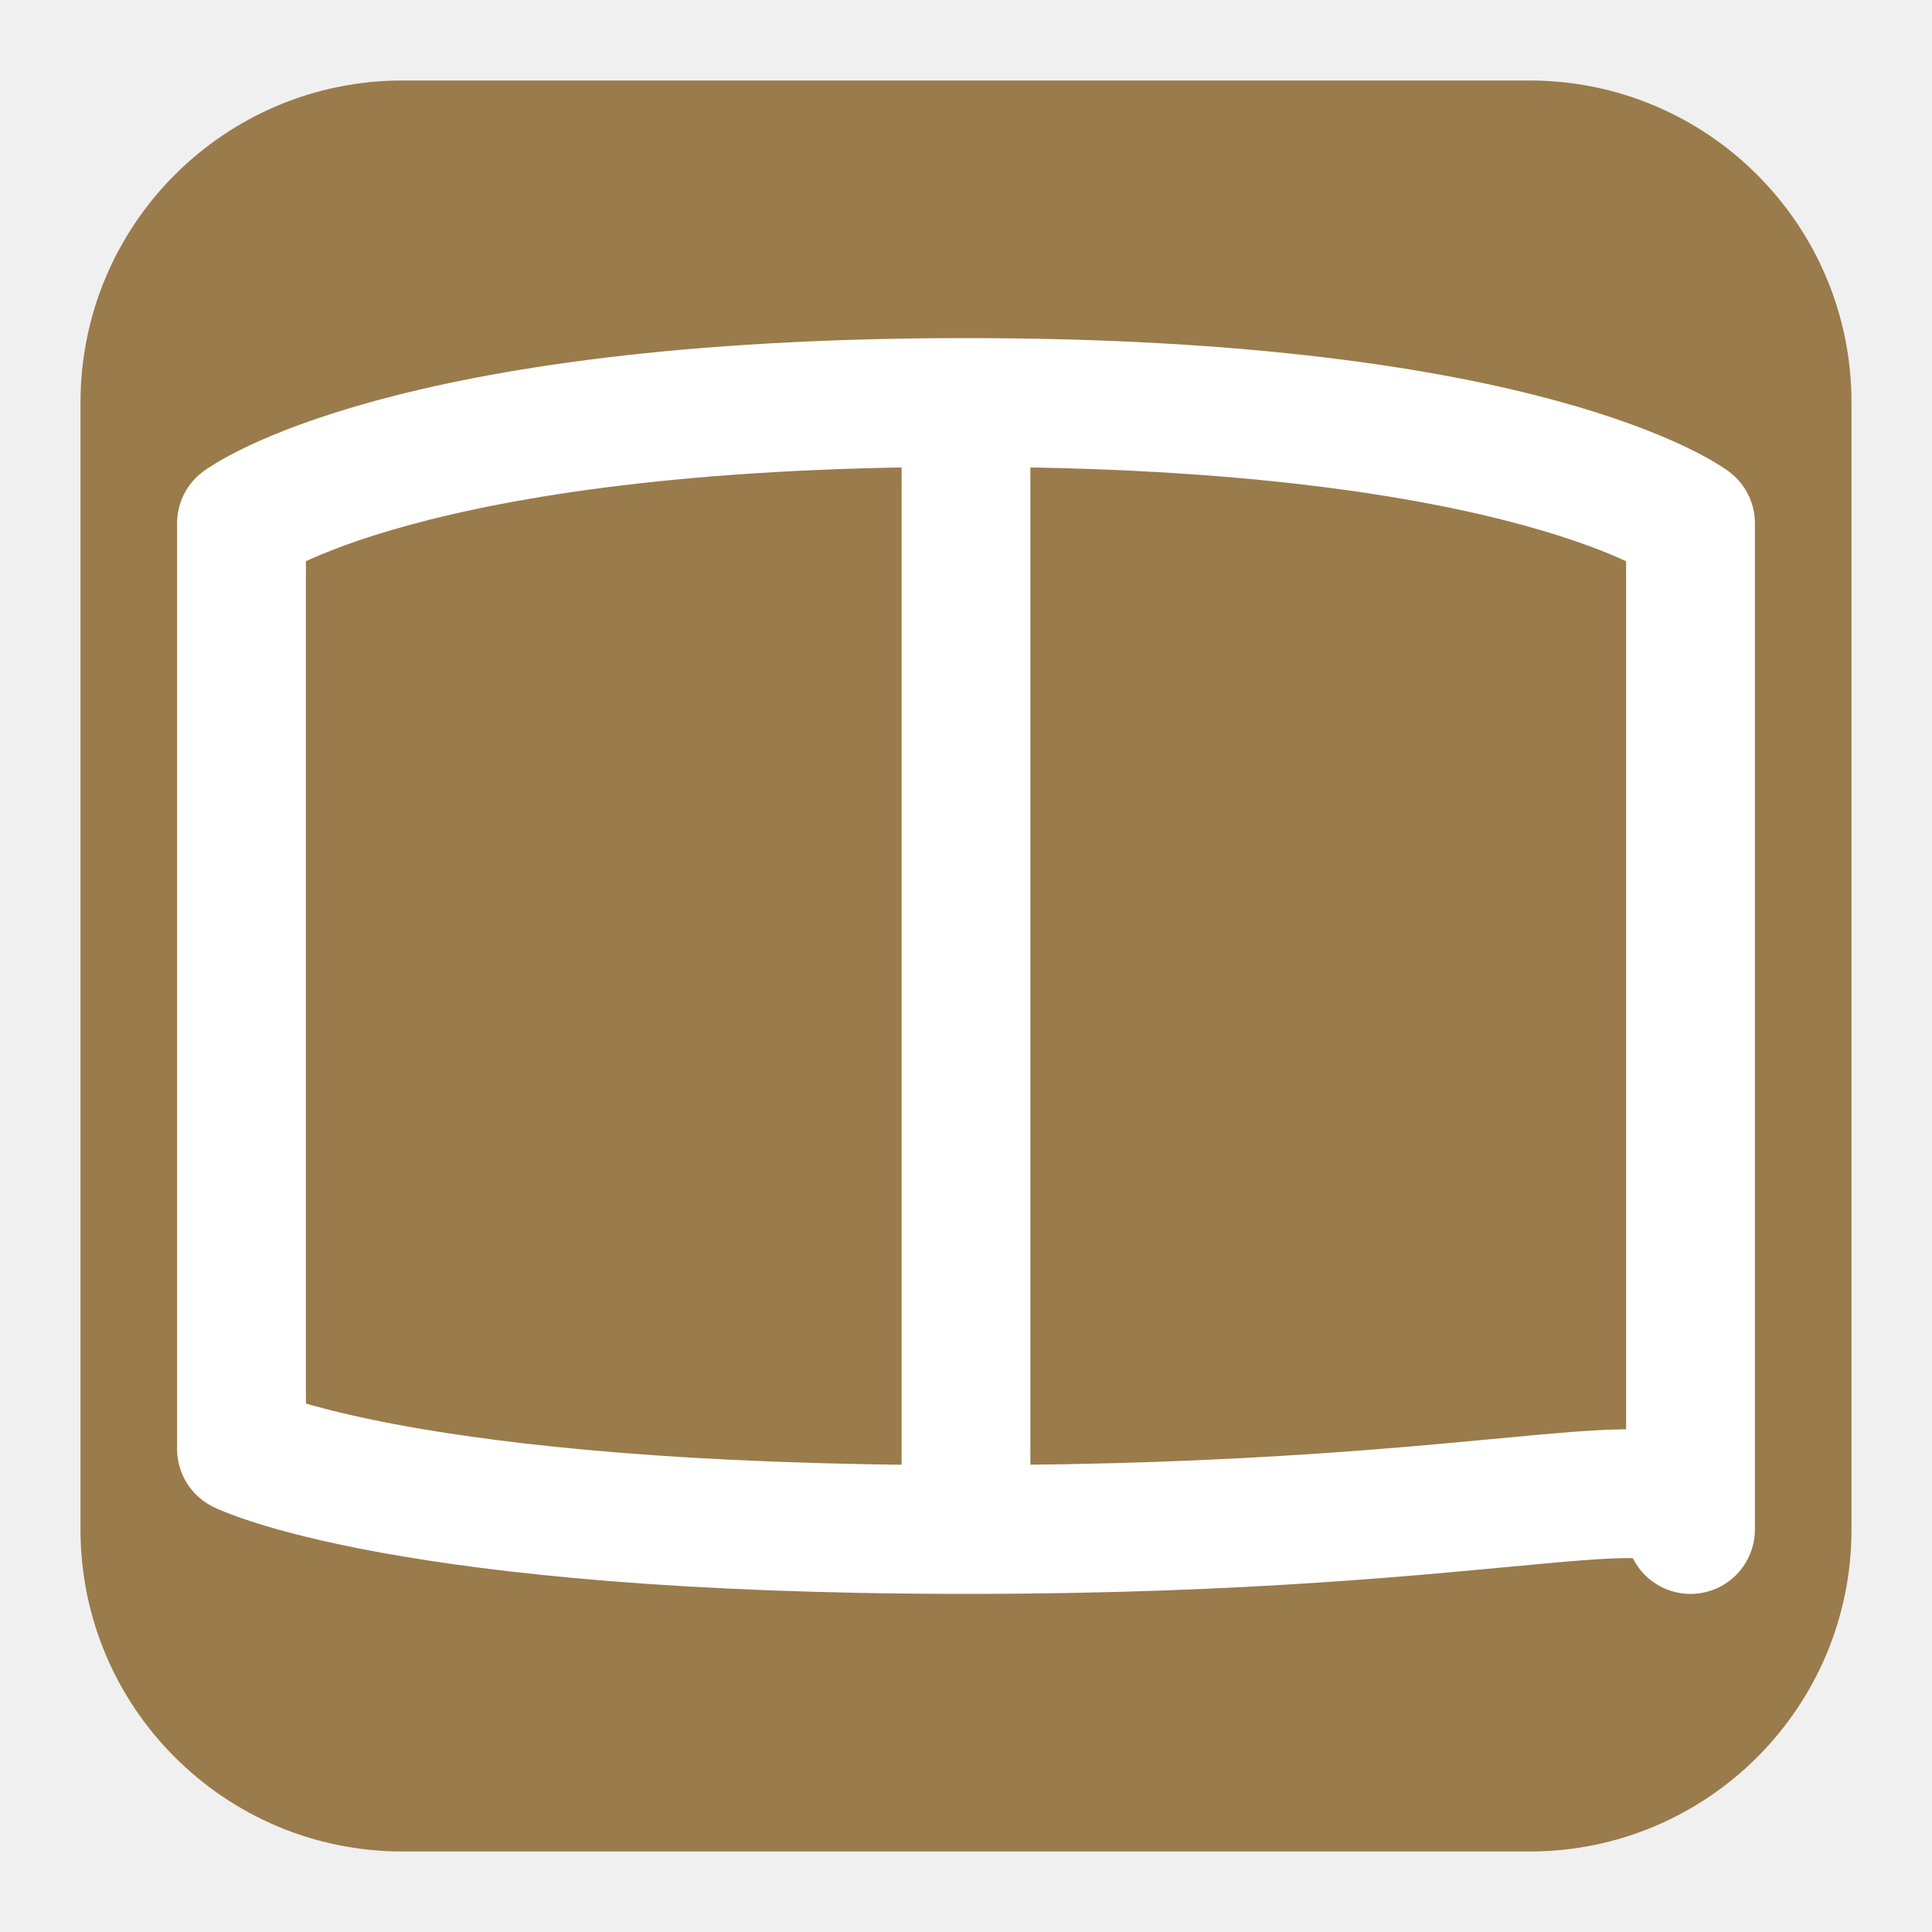
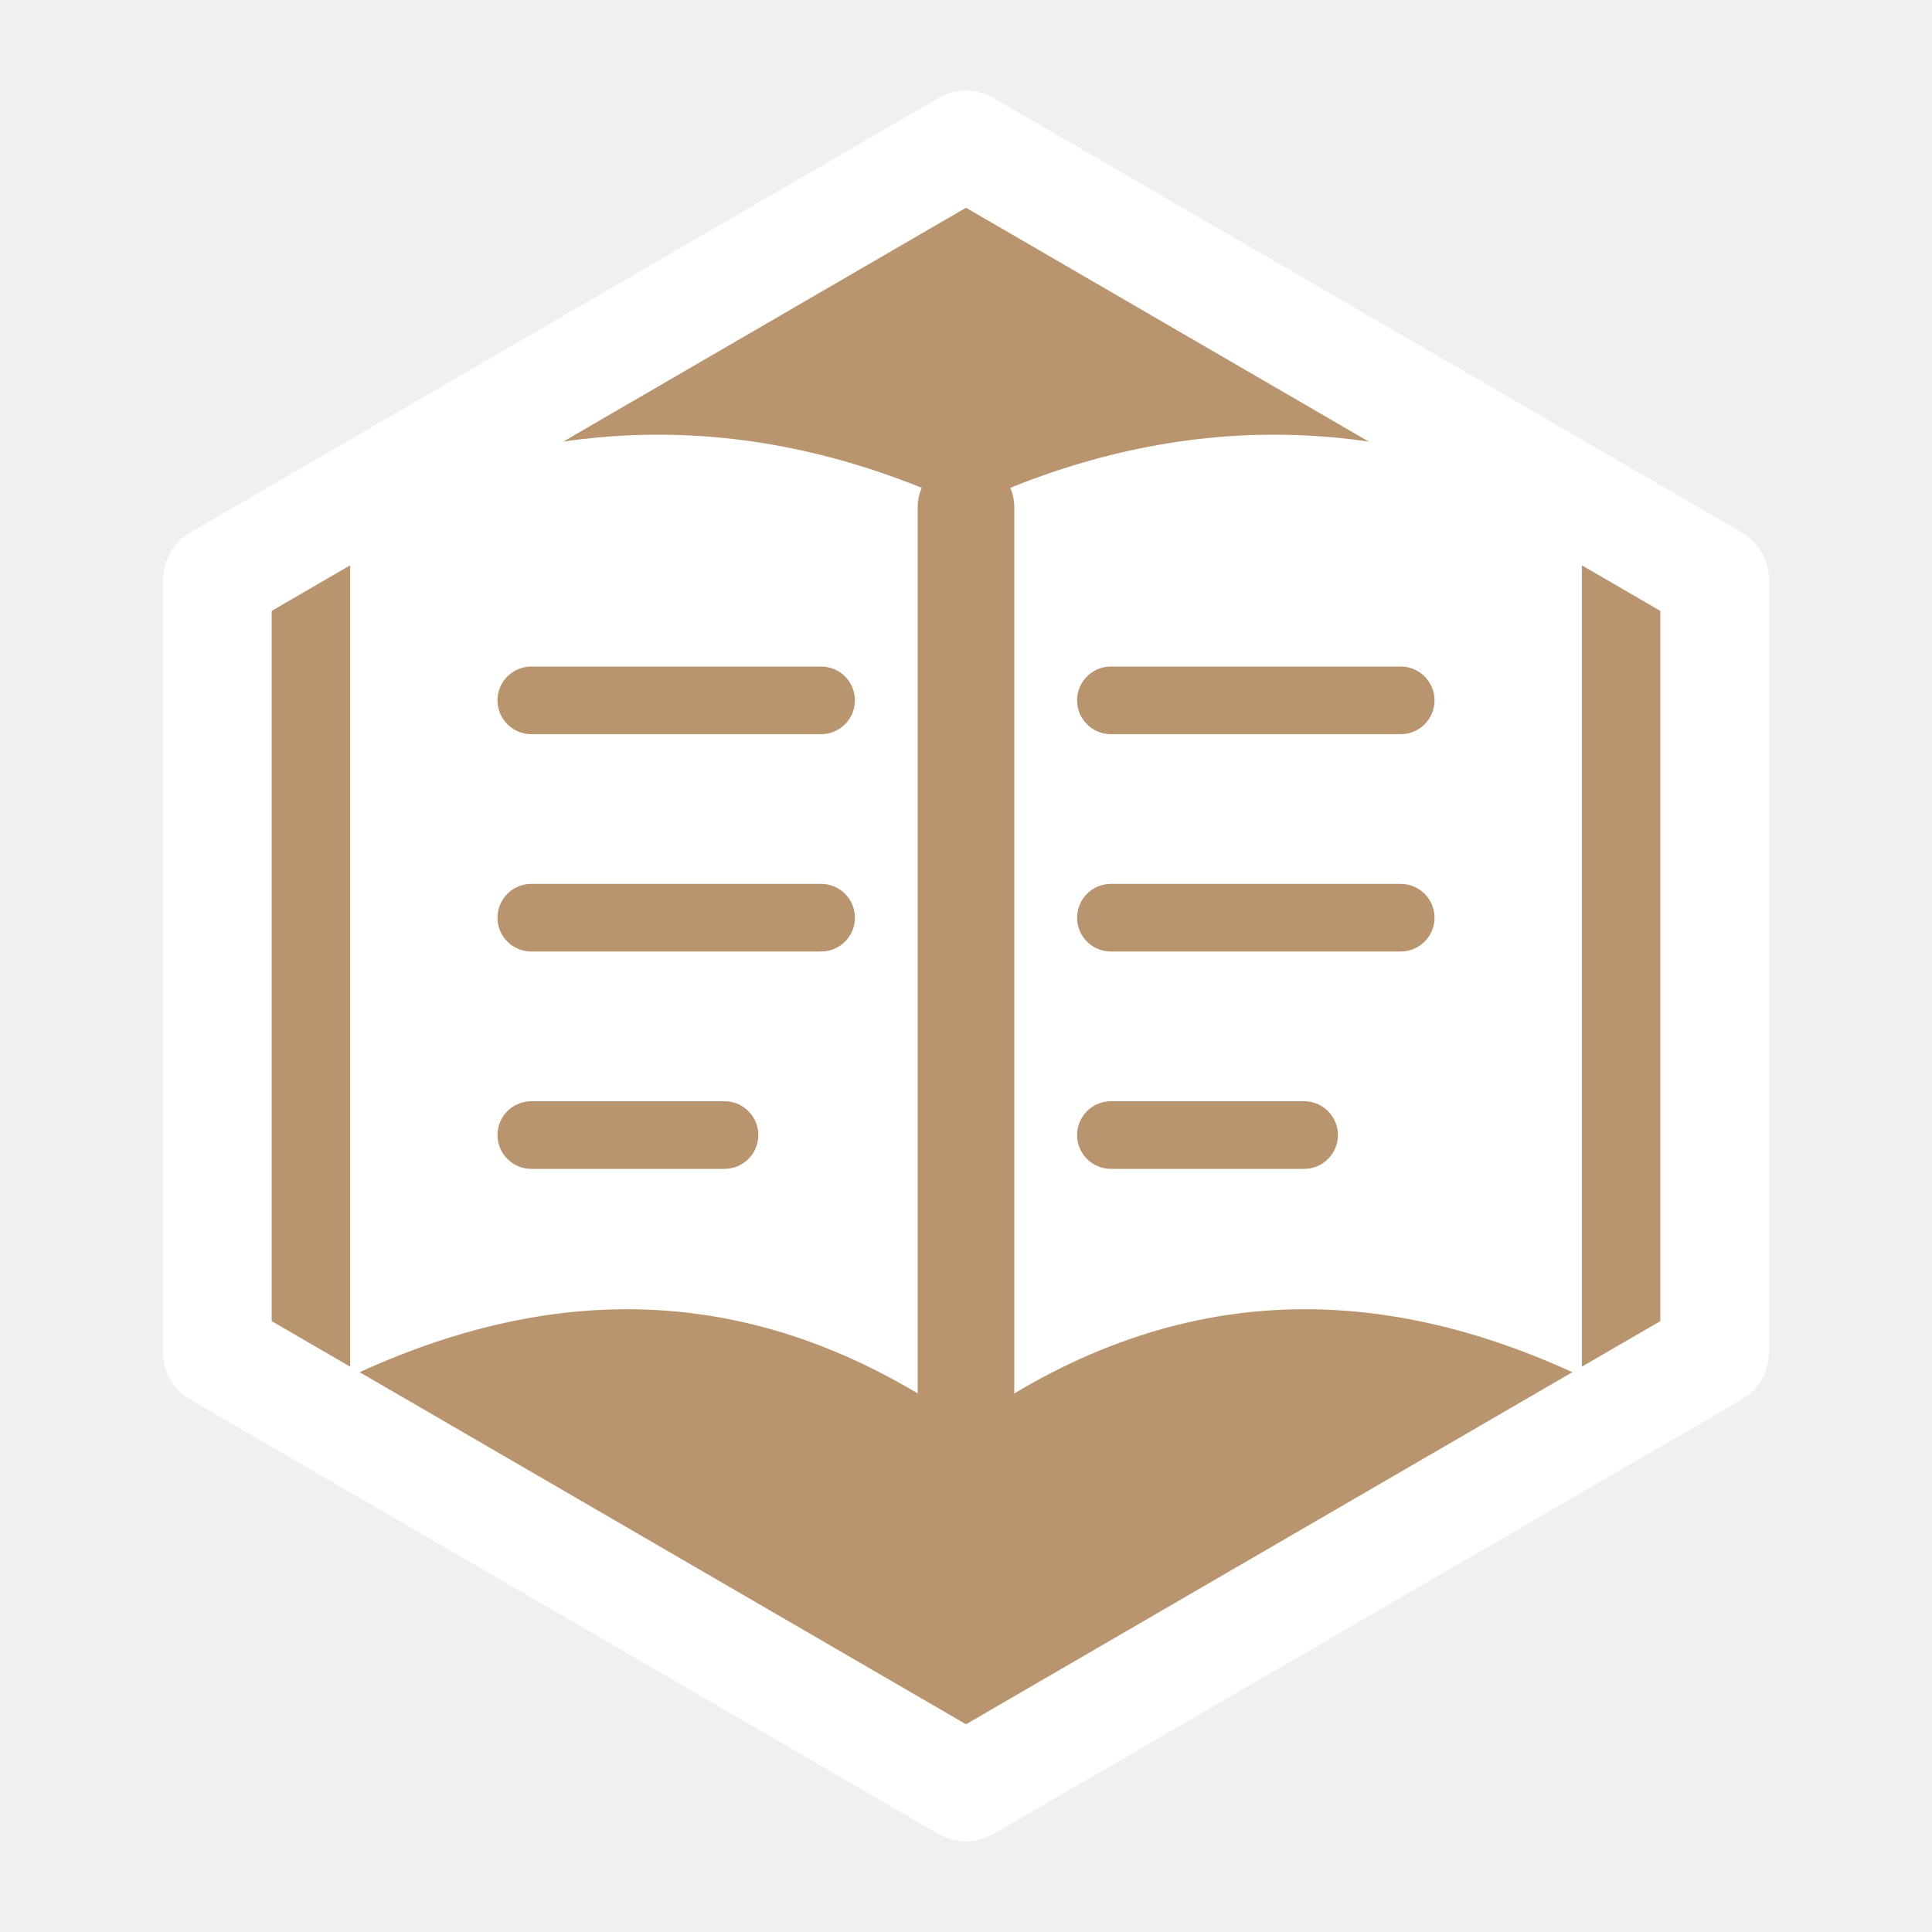
- <svg xmlns="http://www.w3.org/2000/svg" width="100%" height="100%" viewBox="0 0 24 24" role="img" aria-label="Book move">
-   <rect x="1" y="1" width="22" height="22" rx="4" ry="4" fill="#9A7B4B" />
-   <path d="M3 6.5C3 6.5 5 5 12 5s9 1.5 9 1.5v12.5C21 18 19 19 12 19s-9-1-9-1Z M12 5v14" stroke="#FFFFFF" stroke-width="1.6" stroke-linejoin="round" stroke-linecap="round" fill="none" />
+ <svg xmlns="http://www.w3.org/2000/svg" viewBox="0 0 80 80" width="80" height="80">
+   <polygon points="40,6 71,24 71,56 40,74 9,56 9,24" fill="#B8956E" stroke="#FFFFFF" stroke-width="4.5" stroke-linejoin="round" />
+   <path d="M40,21 C31.5,17 23,17 14.5,21 L14.5,57 C23,53 31.5,53 40,59 C48.5,53 57,53 65.5,57 L65.5,21 C57,17 48.5,17 40,21 Z" fill="#FFFFFF" fill-rule="evenodd" />
+   <path d="M40,21 L40,59" stroke="#B8956E" stroke-width="4" stroke-linecap="round" />
+   <line x1="22" y1="29" x2="34" y2="29" stroke="#B8956E" stroke-width="2.8" stroke-linecap="round" />
+   <line x1="22" y1="38" x2="34" y2="38" stroke="#B8956E" stroke-width="2.8" stroke-linecap="round" />
+   <line x1="22" y1="47" x2="30" y2="47" stroke="#B8956E" stroke-width="2.8" stroke-linecap="round" />
+   <line x1="46" y1="29" x2="58" y2="29" stroke="#B8956E" stroke-width="2.8" stroke-linecap="round" />
+   <line x1="46" y1="38" x2="58" y2="38" stroke="#B8956E" stroke-width="2.8" stroke-linecap="round" />
+   <line x1="46" y1="47" x2="54" y2="47" stroke="#B8956E" stroke-width="2.8" stroke-linecap="round" />
</svg>
